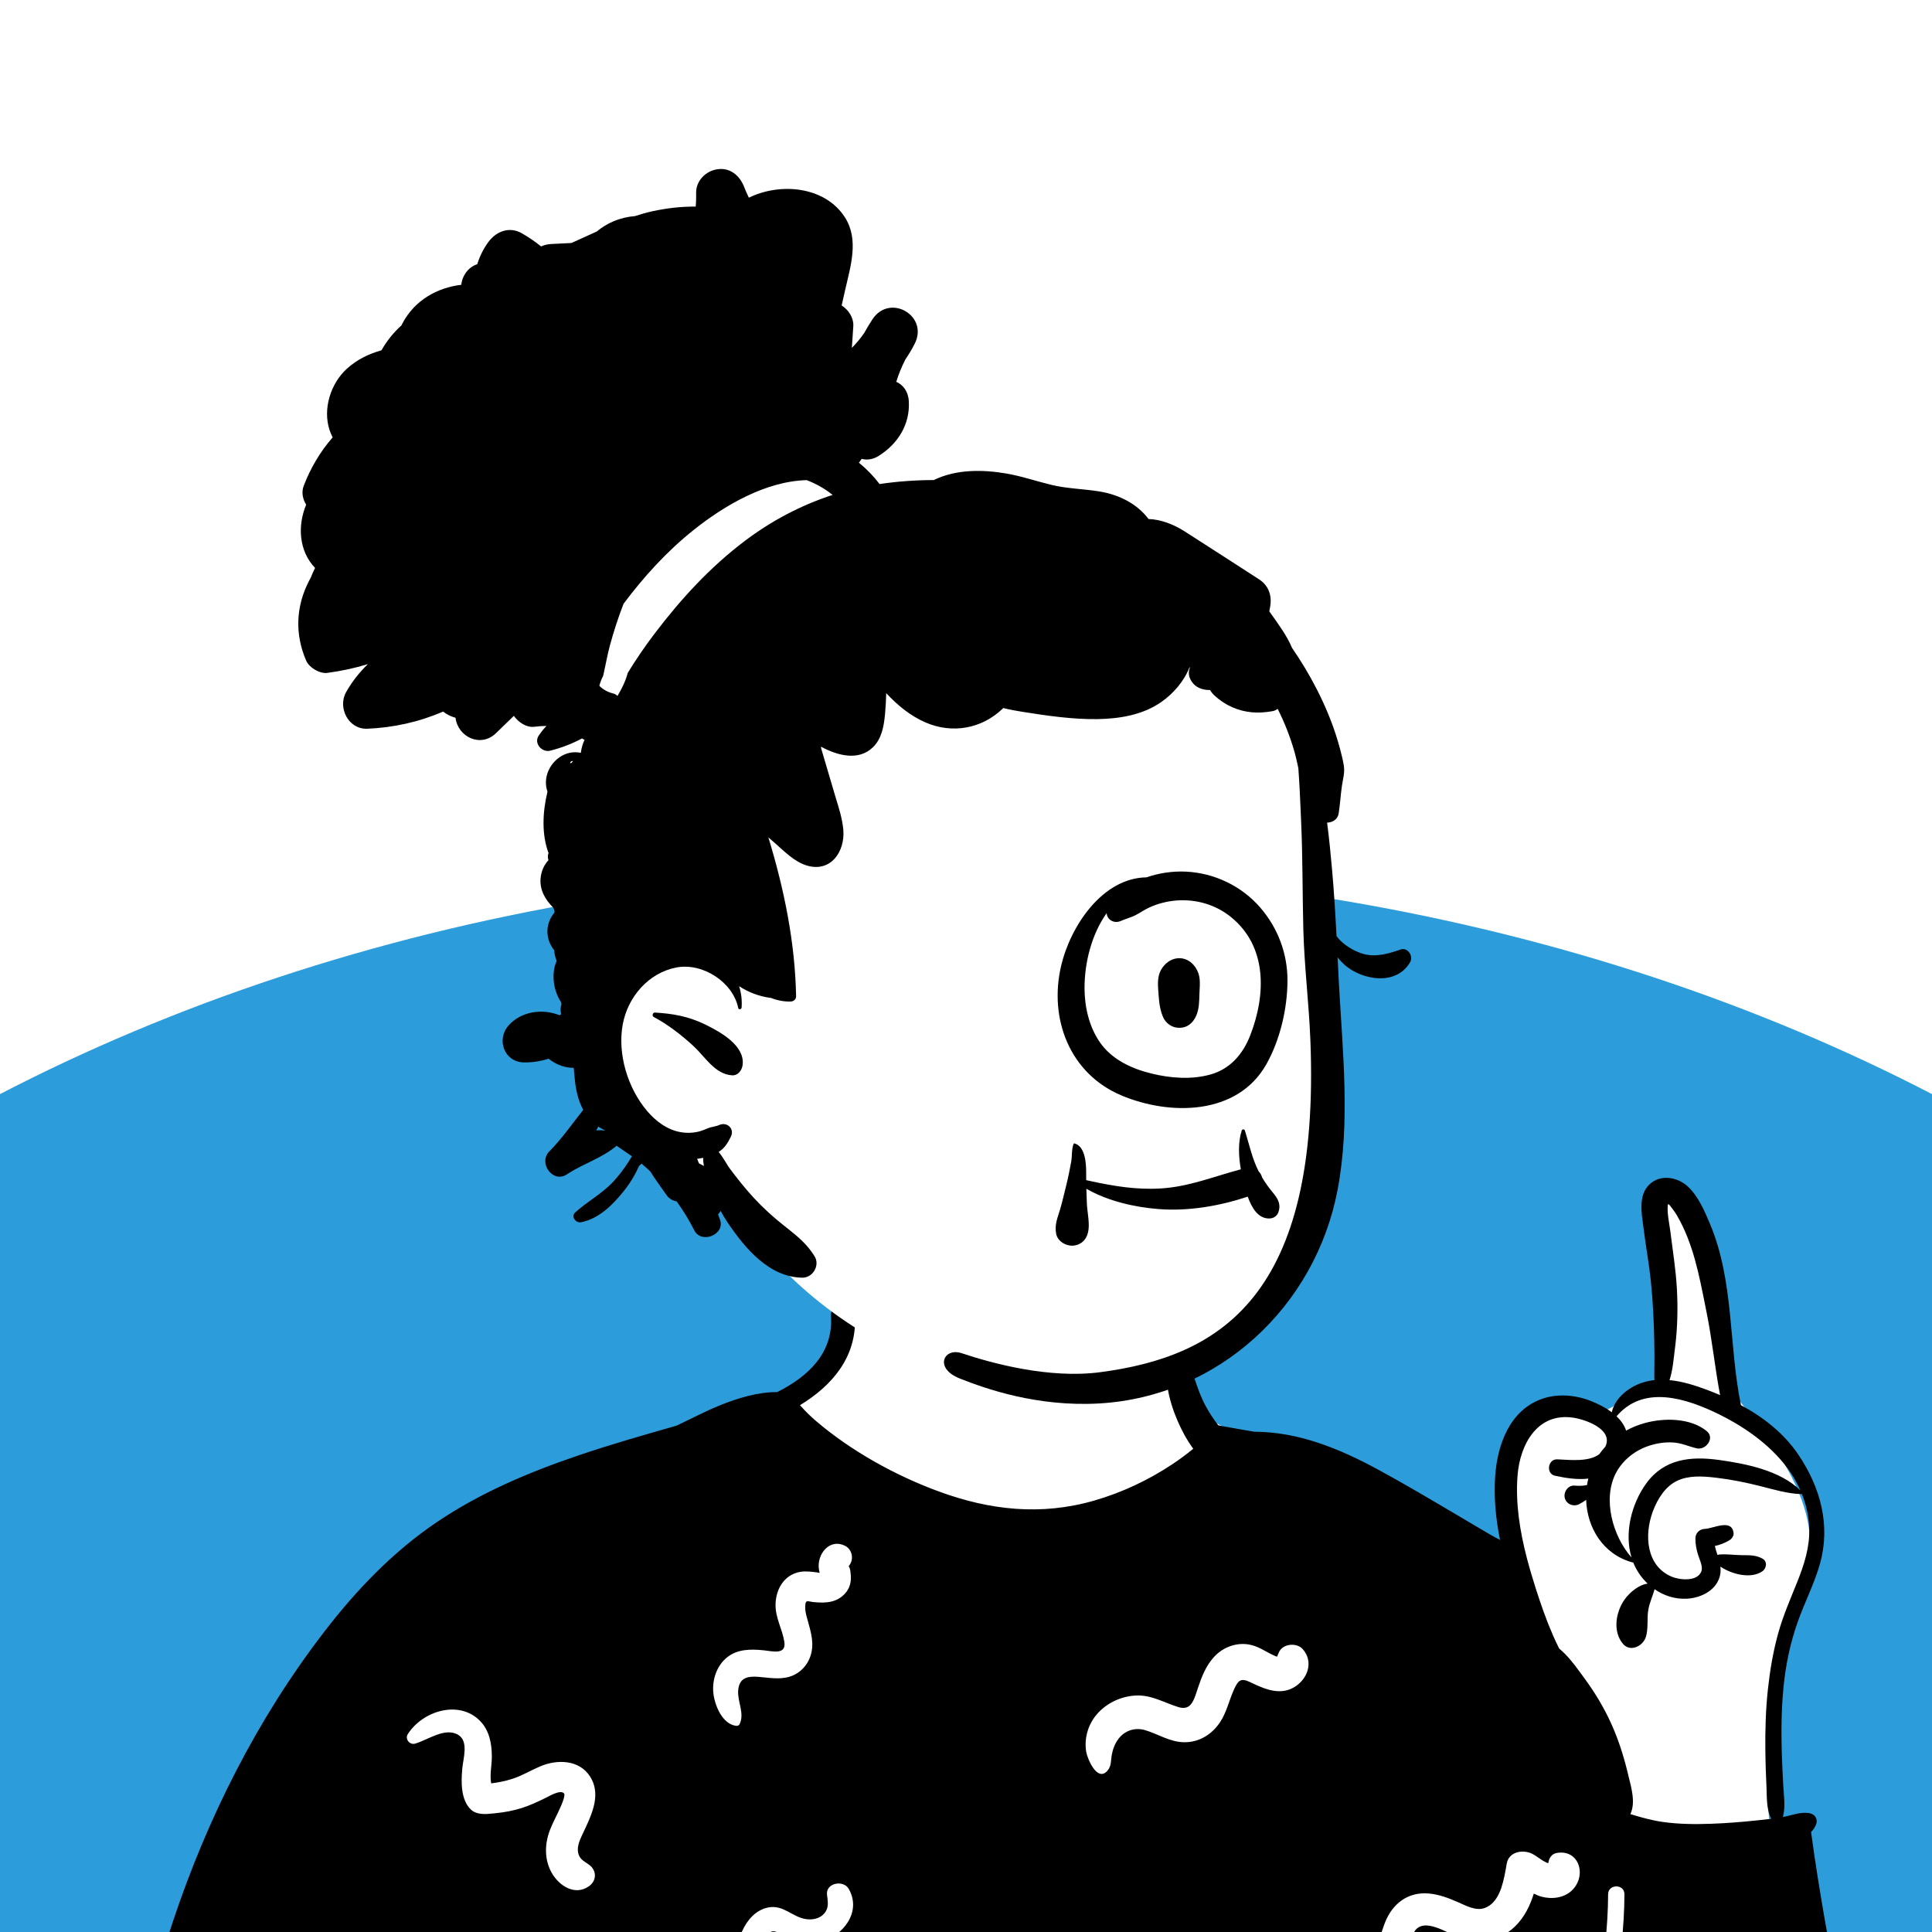
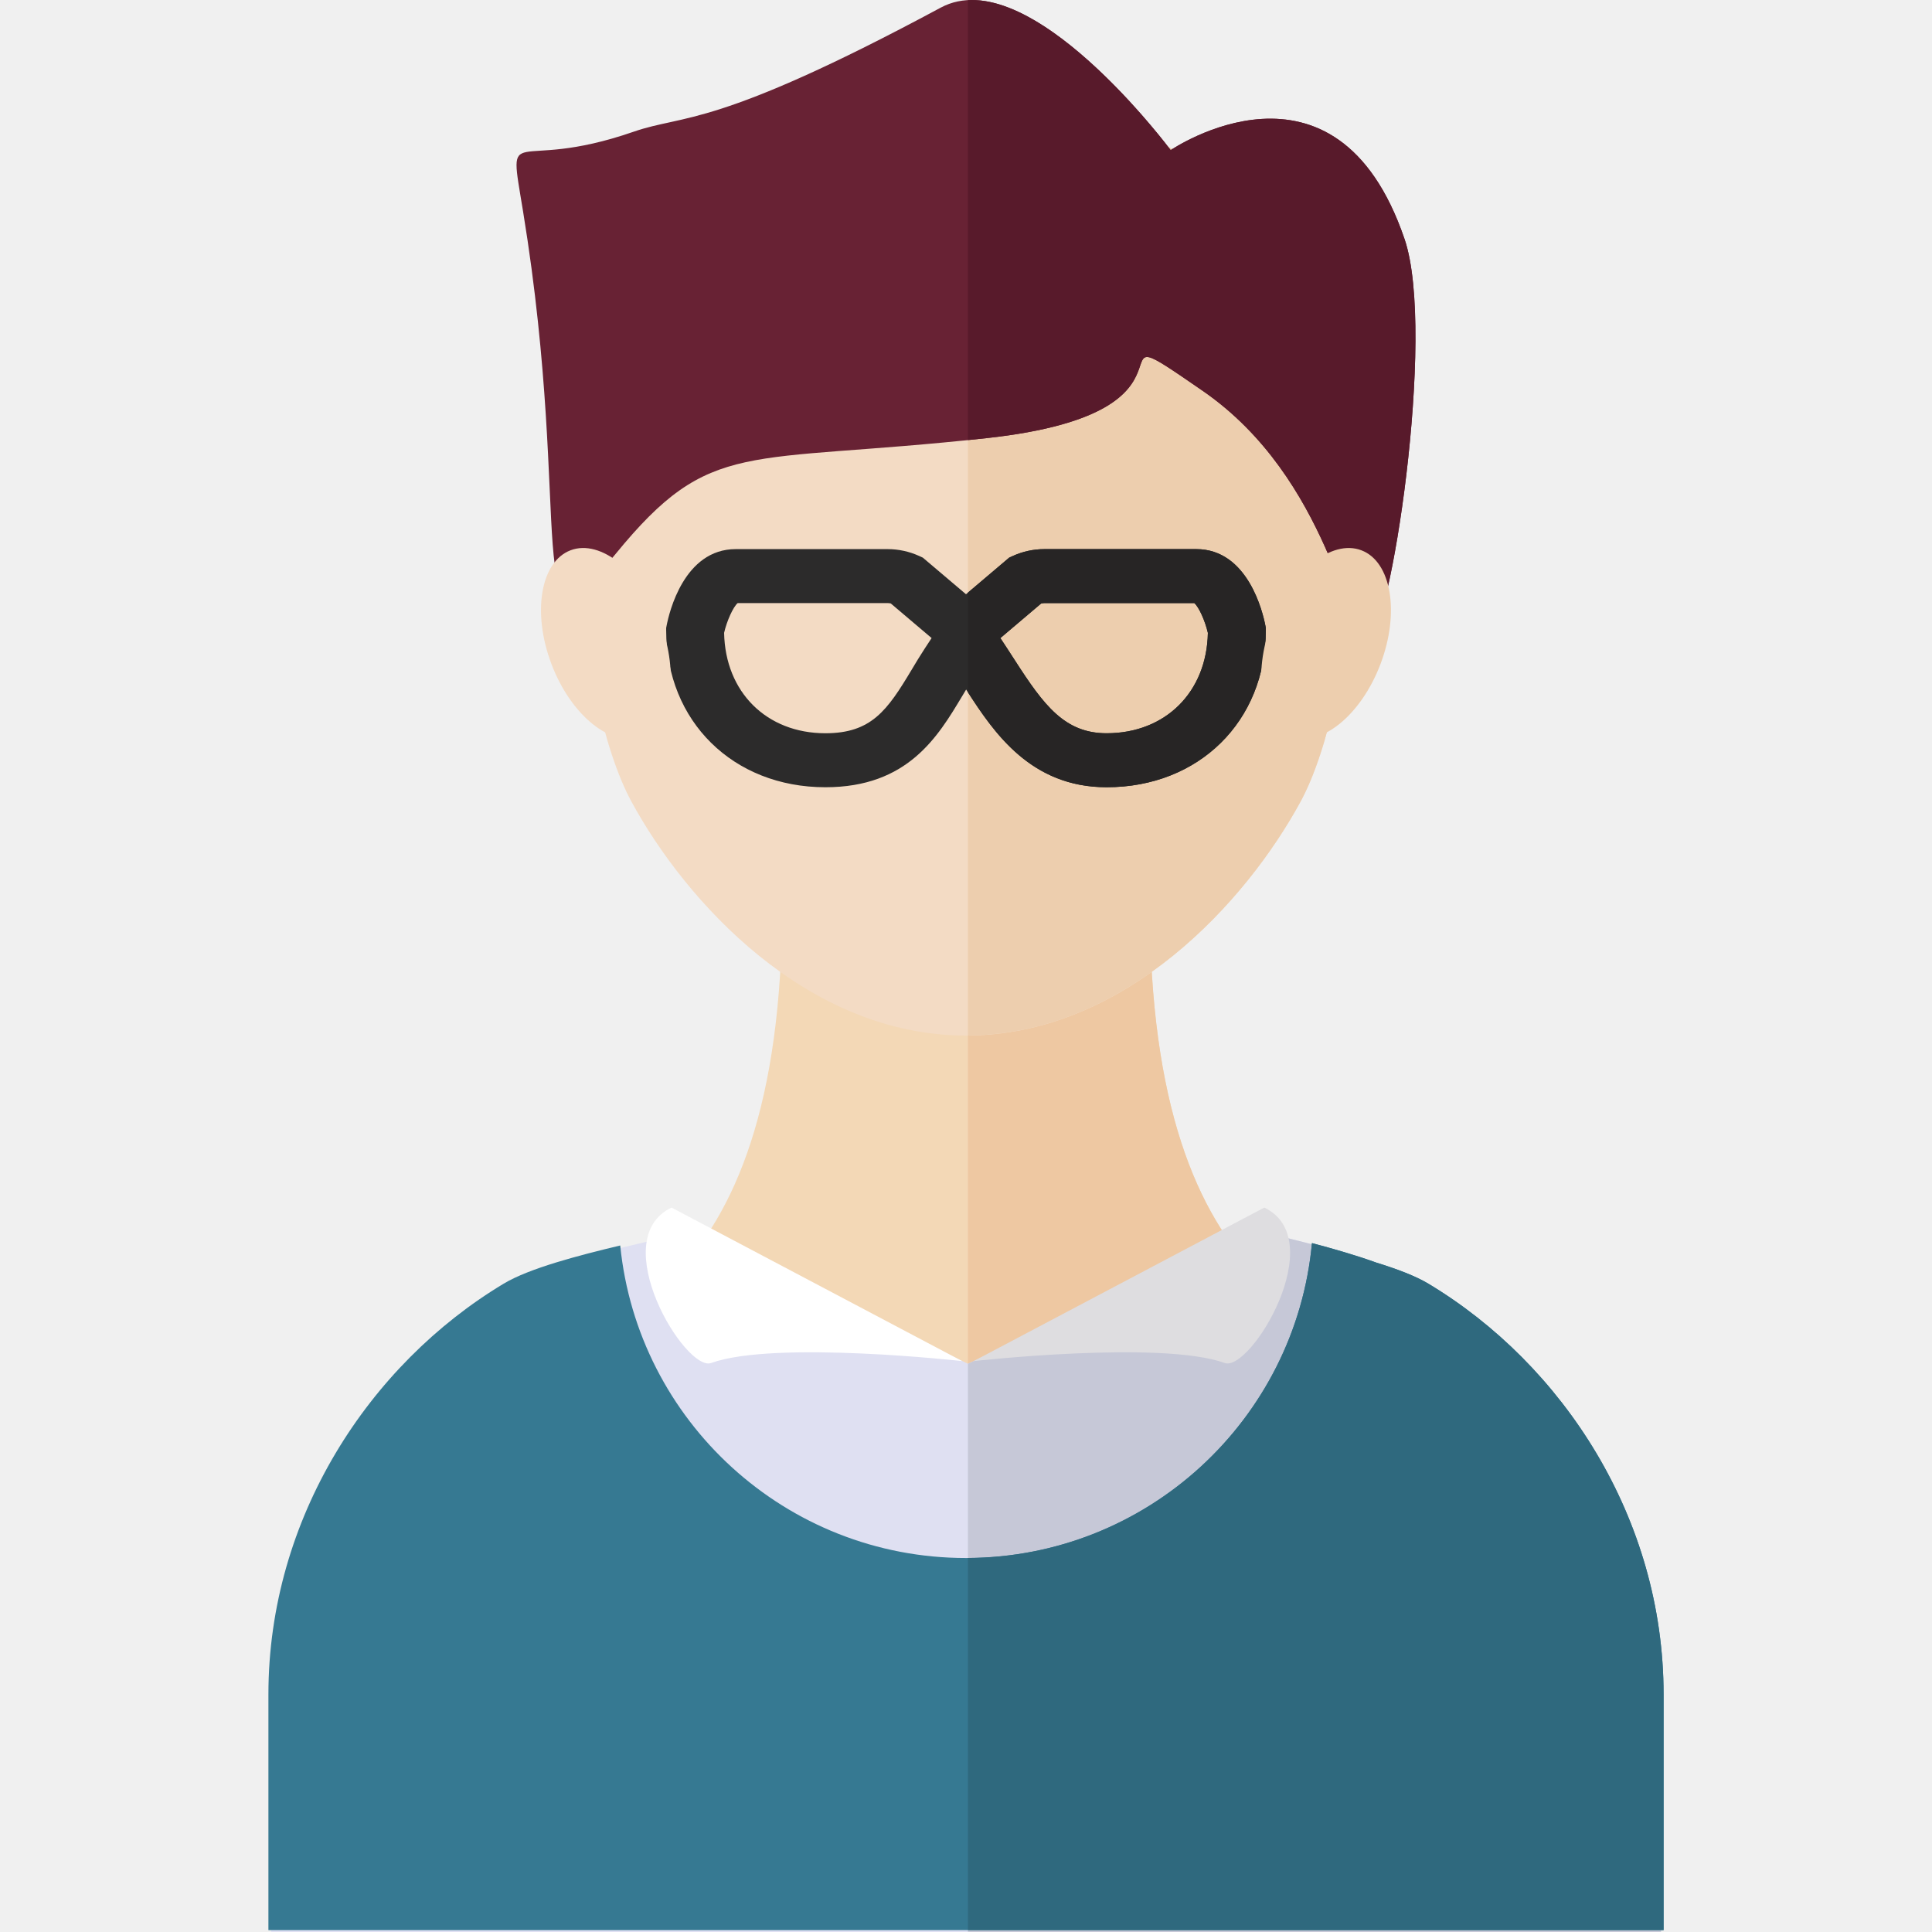
- <svg xmlns="http://www.w3.org/2000/svg" width="200" height="200" viewBox="0 0 200 200" fill="none">
-   <g clip-path="url(#clip0)">
-     <rect width="200" height="200" fill="white" />
-     <ellipse cx="100" cy="216.5" rx="173" ry="126.5" fill="#2D9CDB" />
-     <path fill-rule="evenodd" clip-rule="evenodd" d="M178.436 141.616C176.256 135.608 177.894 128.002 173.399 123.031C172.07 122.223 171.365 122.672 170.818 124.081C170.488 125.936 169.714 132.321 172.497 132.318C172.847 136.306 172.628 140.323 171.771 144.236C169.717 143.907 168.22 144.963 166.721 145.748C165.604 146.334 164.486 146.769 163.137 146.367C157.567 145.385 155.979 151.237 155.911 156.013C155.83 158.344 155.611 163.776 154.585 166.038C149.94 156.415 140.186 152.034 130.891 149.871C129.434 149.468 128.191 148.917 127.257 147.975C119.426 144.882 123.188 134.748 119.585 128.924C113.946 122 107.174 120.007 98.642 121.194C91.177 122.02 86.103 129.605 86.564 136.766C86.702 138.227 85.825 139.763 85.309 141.267C80.157 147.435 72.139 150.194 65.243 153.921C42.243 165.167 34.273 173.761 25.334 197.69C21.153 206.694 16.149 215.432 14.487 225.347C12.534 237.032 12.528 248.993 13.208 260.793C11.939 260.945 13.32 270.016 14.433 273.158C14.815 274.235 15.729 275.011 16.868 274.994C19.158 276.107 24.537 280.596 26.933 280.447C34.674 279.97 42.199 280.708 49.658 280.326C57.727 279.914 65.719 278.408 73.822 278.603C87.954 278.944 77.836 279.783 92.457 280.447C101.687 280.873 135.359 275.83 144.562 276.653C152.048 278.229 155.464 275.573 154.322 267.749C153.899 264.75 152.551 258.081 156.987 257.797C159.085 258.041 160.821 260.138 162.393 261.364C176.277 271.705 190.461 264.259 191.578 247.259C193.683 233.001 196.633 229.633 190.219 215.395C169.928 162.392 200.499 169.593 179.858 144.767C178.246 146.171 178.656 142.423 178.436 141.616Z" fill="white" />
-     <path fill-rule="evenodd" clip-rule="evenodd" d="M170.725 122.634C171.832 121.545 173.592 121.816 174.672 122.784C175.771 123.767 176.433 125.312 176.997 126.644C179.529 132.634 178.939 139.191 180.22 145.458C182.563 146.724 184.679 148.377 186.177 150.601C188.453 153.98 189.533 157.914 188.392 161.918C187.802 163.99 186.8 165.909 186.086 167.937C185.323 170.095 184.856 172.338 184.632 174.618C184.412 176.854 184.383 179.103 184.446 181.349C184.48 182.511 184.541 183.672 184.602 184.833C184.657 185.873 184.842 186.958 184.593 187.978L184.562 188.095C184.66 188.08 184.755 188.061 184.85 188.04C185.666 187.858 186.384 187.575 187.236 187.687C187.899 187.773 188.244 188.327 187.963 188.953C187.84 189.226 187.677 189.454 187.481 189.649C189.193 202.312 192.183 214.772 194.15 227.396C195.042 233.123 195.585 238.867 195.279 244.666L195.247 245.241C194.934 250.565 194.167 256.432 191.462 261.088C190.198 263.268 188.461 265.202 186.357 266.595C185.393 267.234 184.359 267.733 183.237 267.982C177.422 270.299 171.272 269.73 165.788 266.667C163.322 265.291 160.862 263.686 158.848 261.695C157.87 260.726 156.925 259.494 156.346 258.147C156.348 258.45 156.294 258.759 156.354 259.057L156.476 259.646C157.39 264.022 160.871 280.195 160.917 281.552C160.942 282.285 154.779 282.267 154.11 282.29L154.091 282.29C144.109 282.707 134.12 282.484 124.143 282.072L123.356 282.039C113.68 281.629 103.151 281.078 93.465 280.796L93.485 280.634C93.601 279.763 94.166 275.893 94.228 275.596L94.231 275.586C94.505 274.48 95.035 271.037 94.756 269.895C94.038 266.954 90.803 267.625 88.526 267.937L88.047 268C87.678 268.051 86.782 268.183 86.79 268.192C86.548 267.939 87.124 267.224 87.265 267.033L87.379 266.875C87.99 266.019 88.544 265.13 88.483 264.026C88.336 261.331 84.487 261.483 82.595 261.67C82.461 261.683 82.407 261.892 82.56 261.923L82.934 262.001C84.134 262.258 86.8 262.915 86.739 263.909C86.705 264.473 86.104 264.889 85.737 265.245C85.333 265.637 84.93 266.059 84.632 266.54C84.057 267.467 83.927 268.717 84.495 269.682C85.151 270.794 86.315 270.924 87.48 270.823L87.546 270.817C87.802 270.793 88.059 270.768 88.315 270.743L89.854 270.593C90.235 270.556 91.459 270.235 91.817 270.456C92.323 270.77 91.714 272.16 91.6 272.618L91.594 272.651C91.495 273.314 91.437 280.262 91.427 280.721C83.878 280.545 76.329 278.866 68.781 279.261C62.784 279.574 56.804 280.116 50.818 280.586L50.667 279.301C49.008 265.304 46.407 246.836 47.656 232.992C47.753 231.909 46.062 231.915 45.965 232.992C44.674 247.308 47.5 266.537 49.143 280.715C46.595 280.909 44.046 281.085 41.494 281.219L40.843 281.252C32.159 281.686 23.196 281.712 14.698 279.719C14.436 279.658 14.347 279.396 14.402 279.178C14.318 279.227 14.191 279.199 14.155 279.081C13.165 275.816 12.662 267.504 12.213 263.907L12.183 263.672C11.723 260.177 11.458 256.642 11.268 253.126C10.883 246.093 10.93 239.051 11.45 232.026C13.104 209.618 19.694 186.981 33.523 168.973C36.866 164.62 40.672 160.637 45.239 157.557C49.719 154.534 54.744 152.405 59.844 150.675C63.214 149.531 66.638 148.553 70.061 147.576C70.191 147.511 70.32 147.447 70.451 147.384L70.647 147.291C71.864 146.713 73.062 146.081 74.309 145.568L74.585 145.455C76.391 144.73 78.496 144.089 80.452 144.111C83.62 142.515 86.281 140.103 86.023 136.234C85.917 134.644 88.411 134.646 88.5 136.234C88.732 140.458 86.131 143.453 82.815 145.464L82.831 145.48L82.847 145.498C83.364 146.085 83.918 146.631 84.516 147.138C88.096 150.187 92.625 152.718 97.151 154.383C102.462 156.339 107.768 156.924 113.261 155.343C116.133 154.516 118.844 153.242 121.336 151.593C122.096 151.09 122.825 150.551 123.525 149.973C122.863 149.068 122.335 148.094 121.891 147.06C121 144.98 120.262 142.162 121.173 139.965C121.397 139.424 122.286 139.09 122.597 139.779C123.453 141.665 123.81 143.703 124.808 145.547C125.188 146.248 125.625 146.914 126.116 147.542C126.116 147.576 129.86 148.216 129.86 148.216C134.387 148.214 138.65 149.954 142.654 152.128C145.021 153.413 147.348 154.779 149.667 156.147L154.201 158.823C154.535 159.02 154.909 159.21 155.283 159.413C154.846 157.252 154.632 155.049 154.776 152.865C154.994 149.572 156.274 145.969 159.666 144.796C161.27 144.24 163.125 144.411 164.683 145.028C165.401 145.314 166.183 145.692 166.851 146.198C167.175 144.743 168.537 143.652 169.907 143.17C170.351 143.014 170.805 142.914 171.266 142.866C171.252 142.632 171.251 142.396 171.254 142.153L171.257 141.969C171.278 140.891 171.27 139.813 171.247 138.737C171.204 136.697 171.107 134.699 170.9 132.665C170.727 130.982 170.427 129.317 170.204 127.64L170.111 126.92C169.923 125.5 169.607 123.731 170.725 122.634ZM34.557 260.301L34.179 260.077C32.942 259.346 31.667 258.673 30.168 259.011C28.74 259.333 27.727 260.493 27.195 261.8C26.943 262.417 26.812 263.04 26.715 263.698C26.66 264.066 26.623 264.438 26.559 264.805L26.537 264.918C26.508 265.064 26.463 265.268 26.422 265.444C26.033 265.272 25.64 265 25.321 264.839L25.064 264.71C24.46 264.409 23.833 264.123 23.175 263.984C21.75 263.682 20.17 264.118 19.355 265.395C18.659 266.487 18.673 267.774 18.939 268.998L18.958 269.083C19.074 269.591 19.671 271.624 20.54 271.328C21.385 271.039 21.498 269.915 21.562 269.166L21.567 269.095C21.596 268.53 21.484 267.344 22.123 267.13C22.922 266.862 24.458 268.085 25.154 268.405C26.397 268.976 27.764 269.144 28.776 268.033C29.683 267.036 29.76 265.578 29.994 264.314L30.055 263.995C30.18 263.353 30.421 262.327 31.131 262.353C31.712 262.375 32.349 262.976 32.827 263.262C33.355 263.577 33.904 263.84 34.477 264.064C35.815 264.587 37.302 264.754 38.724 264.6C39.549 264.511 40.086 264.117 40.377 263.341C40.476 263.114 40.551 262.879 40.603 262.636C41.065 260.9 38.541 259.66 37.61 261.214C36.536 261.173 35.537 260.884 34.557 260.301ZM189.902 248.69C189.133 248.141 188.088 248.259 187.4 248.878L187.359 248.916C187.168 249.1 186.738 249.58 186.46 250.002L186.373 249.934C186.359 249.923 186.345 249.912 186.332 249.901L186.294 249.87C185.725 249.389 185.131 248.949 184.399 248.752C182.491 248.239 180.758 249.517 179.925 251.155C179.53 251.932 179.361 252.734 179.164 253.572L179.147 253.649C179.068 254.04 178.965 254.831 178.622 255.024C178.497 255.095 178.211 254.955 177.929 254.792C177.285 254.42 176.707 253.947 176.076 253.555C174.596 252.636 172.913 252.256 171.251 252.919C169.605 253.574 168.425 255.121 168.398 256.925C168.377 258.254 169.267 260.573 170.941 260.411C171.277 260.379 171.708 260.172 171.763 259.786C171.907 258.759 171.098 257.499 172.026 256.651C172.923 255.832 173.852 256.521 174.664 257.089L175.246 257.498C176.191 258.154 177.165 258.756 178.361 258.827C179.875 258.918 181.273 258.082 182.035 256.792C182.723 255.627 182.734 254.309 183.272 253.112C183.39 252.85 183.693 252.61 183.592 252.489C184 252.702 184.527 253.315 184.781 253.486C186.047 254.341 187.739 254.334 188.849 253.201C189.291 252.751 189.572 252.194 189.9 251.663C190.018 251.471 190.166 251.294 190.274 251.096C190.313 251.024 190.378 250.754 190.432 250.514L190.514 250.132L190.522 250.07C190.592 249.492 190.388 249.037 189.902 248.69ZM141.146 243.643C139.692 242.879 137.899 243.17 136.589 244.096C135.12 245.133 134.4 246.728 133.909 248.412C133.553 249.639 133.382 251.331 132.356 252.219C131.163 253.253 129.163 252.156 127.904 251.748C126.38 251.255 124.549 251.053 123.062 251.783C121.605 252.497 120.902 253.955 120.752 255.517C120.611 256.974 120.82 258.894 121.651 260.113C121.733 260.233 121.889 260.202 121.941 260.075C122.487 258.729 122.382 257.19 122.826 255.797C123.299 254.311 124.409 253.996 125.818 254.396C127.288 254.813 128.634 255.594 130.146 255.872C131.757 256.168 133.353 255.863 134.623 254.797C135.692 253.901 136.34 252.595 136.777 251.294C137.203 250.026 137.273 248.328 138.181 247.275C138.41 247.01 138.809 246.689 139.18 246.655C139.73 246.604 139.929 247.013 140.374 247.327C141.548 248.155 143.421 248.172 144.139 246.715C144.375 246.238 144.491 245.561 144.139 245.094C143.523 244.275 143.016 244.282 142.202 244.459C142.176 244.437 142.147 244.409 142.115 244.371L142.09 244.341C141.874 244.068 141.456 243.806 141.146 243.643ZM83.552 235.044C83.504 233.948 82.186 232.897 81.146 233.663C80.978 233.784 80.813 233.91 80.651 234.04L80.585 234.111V234.111C80.391 234.111 80.211 234.06 80.02 233.999L79.686 233.892C78.808 233.613 77.965 233.389 77.028 233.594C75.417 233.948 74.394 235.339 73.87 236.815C73.38 238.191 73.541 239.594 73.311 241.005C73.094 242.342 72.407 242.864 71.117 242.578L71.051 242.563C68.485 241.948 65.562 240.229 63.312 242.586C60.883 245.131 62.472 249.174 65.132 250.81C65.248 250.881 65.377 250.764 65.35 250.642C64.997 248.998 63.966 247.429 64.311 245.684C64.551 244.474 65.391 243.902 66.59 244.095C69.112 244.501 71.471 246.511 74.058 245.052C75.35 244.323 76.062 242.953 76.383 241.55C76.673 240.287 76.591 238.864 77.147 237.672C77.755 236.369 78.778 237.314 79.881 237.492C81.442 237.744 83.635 236.925 83.552 235.044ZM168.162 196.095C168.167 195.007 166.477 195.006 166.472 196.095C166.409 209.884 159.961 222.629 158.803 236.28C158.711 237.364 160.402 237.358 160.494 236.28C161.652 222.625 168.1 209.906 168.162 196.095ZM28.56 218.665C27.669 217.657 26.366 217.97 25.306 218.475C23.716 219.234 22.193 220.087 20.734 221.073C20.375 221.315 20.601 221.842 21.024 221.761C22.094 221.555 23.136 221.325 24.174 220.991C24.955 220.74 25.767 220.376 26.581 220.247C26.53 220.434 26.468 220.617 26.395 220.798C26.262 221.167 26.107 221.529 25.975 221.9C25.713 222.638 25.477 223.387 25.248 224.136L25.134 224.511C24.659 226.082 24.196 228.369 26.392 228.853C27.206 229.032 28.013 228.677 28.771 228.398L28.927 228.341L31.691 227.361C32.02 227.245 32.63 227.163 32.903 226.959L32.859 227.169C32.803 227.447 32.747 227.72 32.627 227.998L32.56 228.151C31.874 229.708 31.009 231.266 31.809 232.987C32.495 234.462 34.117 235.161 35.679 234.743C37.164 234.345 38.239 232.672 37.47 231.217C37.184 230.675 36.345 230.409 35.813 230.748L35.67 230.843C35.502 230.953 35.213 231.141 35.206 231.176C35.166 231.186 35.125 231.196 35.082 231.207C35.172 230.943 35.232 230.537 35.311 230.358L35.6 229.701C36.138 228.466 36.605 227.21 36.194 225.825C35.019 221.86 31.032 224.114 28.091 225.246C28.134 225.078 28.177 224.913 28.212 224.751C28.339 224.177 28.478 223.606 28.615 223.034L28.896 221.855C29.15 220.768 29.347 219.558 28.56 218.665ZM179.022 214.24C179.024 214.146 178.909 214.074 178.828 214.129C176.948 215.393 175.69 218.033 176.396 220.282C176.739 221.375 177.469 222.332 178.493 222.863C179.766 223.521 181.172 223.271 182.51 222.989L183.078 222.867C183.479 222.783 183.874 222.721 184.281 222.834C184.421 222.872 184.584 222.994 184.716 223.021C184.662 223.114 184.603 223.276 184.574 223.336L184.477 223.531C184.379 223.729 184.285 223.934 184.225 224.142C184.025 224.839 184.074 225.587 184.398 226.237C185.001 227.448 186.266 228.131 187.583 228.246C188.368 228.316 190.345 227.629 190.812 228.461C191.74 230.114 194.382 229.003 193.868 227.172C193.521 225.935 192.536 225.136 191.316 224.801C190.666 224.623 189.992 224.647 189.331 224.72C189.072 224.748 188.814 224.788 188.555 224.816L188.36 224.834C188.411 224.83 187.823 224.816 187.586 224.8L187.637 224.664C187.644 224.645 187.651 224.628 187.657 224.616C187.92 224.053 188.115 223.493 188.099 222.864C188.07 221.731 187.336 220.742 186.373 220.196C185.485 219.693 184.427 219.492 183.417 219.604C182.308 219.728 180.73 220.607 179.639 220.144C178.816 219.795 178.537 218.577 178.525 217.779C178.506 216.577 178.988 215.437 179.022 214.24ZM102.441 206.356C99.416 204.998 96.819 207.317 95.044 209.537C94.952 209.651 95.067 209.844 95.212 209.755L95.448 209.608C96.897 208.698 98.504 207.624 100.3 207.934C101.926 208.214 102.329 209.279 102.005 210.729L101.91 211.137C101.566 212.631 101.302 214.177 102.159 215.566C102.968 216.877 104.546 217.45 106.023 217.485C107.728 217.526 109.199 216.733 110.758 216.179L110.881 216.136C111.543 215.908 113.958 215.31 113.991 216.671C114.007 217.293 113.341 218.024 113.086 218.582C112.751 219.314 112.528 220.082 112.532 220.894C112.542 222.92 114.231 224.565 116.23 223.583C117.007 223.2 117.207 222.104 116.802 221.4C116.231 220.407 116 220.458 116.4 219.416L116.515 219.122C117.008 217.866 117.399 216.573 116.847 215.254C115.742 212.621 112.431 212.302 110.065 213.174L109.978 213.207C108.506 213.777 104.096 216.064 104.4 212.83C104.519 211.556 104.906 210.335 104.636 209.047C104.385 207.852 103.55 206.854 102.441 206.356ZM87.865 195.54C87.313 194.568 85.46 194.915 85.613 196.15L85.662 196.535C85.725 197.061 85.739 197.555 85.376 198.023C84.935 198.591 84.18 198.762 83.495 198.675C82.045 198.492 81.12 197.147 79.525 197.461C78.229 197.716 77.335 198.776 76.817 199.932C76.268 201.157 76.28 202.484 75.871 203.745C75.401 205.195 74.398 205.128 73.145 204.621L72.875 204.51C71.677 204.012 70.474 203.458 69.139 203.696C66.921 204.092 65.011 207.504 67.089 209.151C67.464 209.448 68.12 209.293 68.104 208.731L68.102 208.624C68.091 207.601 68.35 206.28 69.522 206.039C70.765 205.783 72.17 206.918 73.324 207.245C76.314 208.091 78.017 205.84 78.525 203.177L78.544 203.075C78.706 202.143 78.834 200.418 79.808 199.982C80.328 199.749 80.882 200.322 81.317 200.553C81.992 200.911 82.716 201.138 83.479 201.196C86.303 201.412 89.511 198.441 87.865 195.54ZM158.528 191.862C157.597 191.459 156.21 191.684 155.982 192.898L155.845 193.663C155.574 195.139 155.144 196.985 153.693 197.517C152.785 197.85 151.743 197.267 150.93 196.912C149.952 196.484 148.999 196.118 147.929 196.016C145.757 195.811 144.139 197.068 143.371 199.032L143.304 199.207C142.685 200.858 141.847 204.014 143.204 205.353C143.402 205.549 143.801 205.644 144.044 205.462C144.846 204.86 145.048 203.872 145.324 202.944L145.347 202.865C145.639 201.902 145.879 200.842 146.406 199.974C147.386 198.362 149.943 200.203 151.174 200.628C153.194 201.326 155.289 200.918 156.832 199.425C157.807 198.481 158.384 197.287 158.78 196.023C159.034 196.154 159.296 196.267 159.579 196.343C160.657 196.635 161.935 196.482 162.756 195.665C164.296 194.132 163.461 191.382 161.113 191.827C160.65 191.914 160.347 192.356 160.292 192.807L160.26 192.878V192.878C159.669 192.683 159.023 192.077 158.528 191.862ZM49.712 178.166C47.518 175.908 43.711 177.132 42.21 179.528C41.899 180.024 42.413 180.654 42.959 180.503C44.266 180.143 46.109 178.726 47.489 179.628C48.512 180.296 47.956 182.044 47.862 183.022L47.849 183.168C47.73 184.499 47.703 186.32 48.739 187.316C49.336 187.889 50.251 187.812 51.037 187.73L51.288 187.704C52.215 187.611 53.136 187.447 54.024 187.162C54.841 186.9 55.614 186.543 56.382 186.166L56.573 186.071C56.913 185.903 58.045 185.235 58.385 185.655C58.562 185.874 58.123 186.833 58.032 187.047C57.688 187.851 57.251 188.609 56.935 189.428C56.379 190.871 56.333 192.499 57.114 193.876C57.87 195.21 59.509 196.291 60.962 195.266C61.794 194.679 61.792 193.612 60.962 193.024C60.523 192.713 60.081 192.509 59.9 191.987C59.663 191.308 59.967 190.587 60.262 189.957L60.615 189.209C61.397 187.537 62.178 185.615 61.086 183.906C59.958 182.142 57.665 182.114 55.931 182.849C54.941 183.268 54.038 183.831 53.006 184.155C52.293 184.38 51.576 184.53 50.845 184.612C50.682 183.732 50.913 182.747 50.915 181.873C50.919 180.545 50.672 179.154 49.712 178.166ZM162.849 146.756C159.146 146.212 157.354 149.525 157.098 152.715C156.868 155.612 157.337 158.516 158.071 161.333C158.345 162.377 158.654 163.408 158.977 164.423C159.497 166.053 160.061 167.681 160.748 169.25C160.957 169.723 161.169 170.199 161.405 170.656C162.216 171.32 162.91 172.216 163.54 173.077L163.955 173.646V173.646L164.066 173.799C165.137 175.266 166.052 176.788 166.8 178.444C167.513 180.02 168.043 181.664 168.456 183.342L168.557 183.761C168.874 185.052 169.341 186.593 168.776 187.795C169.886 188.137 170.989 188.448 172.168 188.613C173.795 188.841 175.488 188.856 177.13 188.797C178.717 188.738 180.301 188.615 181.881 188.446L183.019 188.321C183.137 188.307 183.255 188.293 183.373 188.279C183.328 188.224 183.29 188.162 183.263 188.095C182.857 187.122 182.91 185.995 182.865 184.948L182.859 184.833C182.8 183.672 182.764 182.511 182.749 181.349C182.722 179.167 182.781 176.979 183.02 174.808C183.227 172.907 183.55 171.006 184.055 169.161C184.565 167.29 185.342 165.533 186.061 163.736C186.771 161.96 187.356 160.136 187.293 158.199C187.253 156.969 186.982 155.772 186.524 154.641C186.502 154.658 186.475 154.671 186.443 154.669C185.004 154.616 183.641 154.199 182.251 153.848C180.776 153.474 179.265 153.168 177.756 152.986L177.435 152.948C176.177 152.807 174.807 152.738 173.645 153.278C172.388 153.863 171.596 155.166 171.118 156.415L171.065 156.559C170.216 158.927 170.411 162.089 173.035 163.21C173.848 163.558 175.706 163.772 176.124 162.668C176.312 162.165 175.926 161.421 175.78 160.946C175.609 160.379 175.497 159.821 175.509 159.229C175.52 158.71 175.916 158.318 176.42 158.276L176.467 158.273C177.384 158.233 179.275 157.176 179.459 158.698C179.495 158.994 179.269 159.305 179.03 159.449C178.548 159.734 178.045 159.925 177.521 160.041C177.593 160.358 177.694 160.669 177.794 160.977C177.853 160.948 177.918 160.929 177.988 160.922C178.764 160.859 179.531 160.982 180.306 160.99L180.73 160.993C181.332 160.999 181.857 161.031 182.441 161.343C182.98 161.63 182.885 162.351 182.441 162.66C181.276 163.468 179.305 162.994 178.092 162.174C178.145 162.59 178.119 163.015 177.942 163.461C177.418 164.785 175.915 165.444 174.571 165.501C173.377 165.552 172.236 165.176 171.283 164.516C171.088 165.212 170.776 165.88 170.64 166.601C170.463 167.548 170.674 168.656 170.345 169.546C170.015 170.442 168.74 171.042 168.003 170.163C166.923 168.878 167.259 166.842 168.208 165.539C168.713 164.85 169.63 164.06 170.564 163.935C169.915 163.324 169.396 162.569 169.068 161.736C169.045 161.747 169.017 161.749 168.988 161.74C165.951 160.91 164.298 158.157 164.197 155.267C163.973 155.428 163.741 155.572 163.497 155.7C162.916 156.013 162.17 155.738 161.991 155.089C161.826 154.485 162.306 153.739 162.98 153.789C163.364 153.821 163.751 153.823 164.134 153.76C164.186 153.751 164.237 153.741 164.29 153.73C164.324 153.508 164.368 153.286 164.423 153.066C163.276 153.197 162.075 153.009 160.966 152.764C160.011 152.555 160.232 151.035 161.194 151.071L161.348 151.077C162.61 151.138 164.473 151.342 165.554 150.542C165.744 150.267 165.955 150.007 166.183 149.762C166.213 149.701 166.238 149.635 166.262 149.567C166.843 147.893 164.089 146.937 162.849 146.756ZM129.613 170.311C128.171 169.925 126.654 170.45 125.663 171.539C124.83 172.454 124.399 173.578 124.013 174.727L123.793 175.388C123.472 176.324 123.104 177.066 121.959 176.709C120.491 176.252 119.219 175.456 117.623 175.518C116.172 175.576 114.752 176.2 113.742 177.246C112.708 178.317 112.215 179.808 112.434 181.278L112.449 181.367C112.563 182.044 113.553 184.46 114.602 183.348C115.07 182.852 114.977 182.303 115.089 181.673C115.194 181.073 115.42 180.484 115.791 179.997C116.448 179.134 117.504 178.798 118.537 179.103C119.899 179.506 121.102 180.336 122.57 180.355C124.113 180.376 125.424 179.575 126.275 178.318C126.963 177.303 127.208 176.115 127.692 175.011L127.738 174.906C128.144 173.998 128.421 173.67 129.352 174.104L129.677 174.26C131.069 174.922 132.636 175.528 134.076 174.595C135.414 173.728 135.984 171.986 134.859 170.717C134.238 170.016 132.801 170.136 132.398 171.034C132.327 171.189 132.261 171.345 132.196 171.502C132.073 171.465 131.953 171.419 131.84 171.355C131.085 171.015 130.429 170.529 129.613 170.311ZM87.533 160.053C85.889 159.167 84.516 160.91 84.779 162.484L84.792 162.553C84.802 162.601 84.824 162.705 84.852 162.823C84.768 162.813 84.684 162.798 84.602 162.777L84.22 162.731C83.619 162.661 83.037 162.624 82.436 162.817C81.017 163.273 80.32 164.652 80.285 166.066C80.251 167.475 80.98 168.611 81.194 169.957C81.413 171.333 79.989 170.94 79.059 170.839L79.023 170.836C77.73 170.705 76.37 170.702 75.295 171.546C74.185 172.416 73.693 173.921 73.85 175.299C73.992 176.543 74.77 178.459 76.18 178.655C76.319 178.675 76.478 178.644 76.549 178.505C77.119 177.396 76.326 176.171 76.416 175.001C76.514 173.714 77.335 173.5 78.465 173.583C79.563 173.664 80.657 173.897 81.741 173.57C82.917 173.214 83.77 172.205 84.012 171.014C84.278 169.702 83.789 168.481 83.472 167.234C83.366 166.82 83.314 166.403 83.387 165.979C83.403 165.888 83.482 165.803 83.511 165.767C83.692 165.733 83.962 165.82 84.116 165.836L84.335 165.858C85.526 165.966 86.673 165.893 87.524 164.909C87.96 164.405 88.121 163.788 88.078 163.138L88.056 162.875C88.033 162.622 87.988 162.289 87.857 162.15L87.855 162.143V162.143C87.899 162.084 87.941 162.023 87.979 161.96L88.016 161.896C88.381 161.288 88.169 160.396 87.533 160.053ZM171.771 144.623C170.133 144.623 168.586 145.157 167.347 146.614C167.789 147.035 168.142 147.523 168.337 148.096C168.943 147.764 169.585 147.504 170.243 147.32C172.248 146.76 174.991 146.768 176.678 148.145C177.561 148.863 176.591 150.153 175.64 149.931C174.788 149.732 174.049 149.365 173.155 149.322C172.379 149.284 171.618 149.386 170.875 149.61C169.74 149.952 168.708 150.601 167.95 151.496C167.696 151.796 167.474 152.121 167.288 152.472C165.872 155.161 166.94 159.017 168.894 161.231C168.127 158.681 168.892 155.675 170.42 153.563C172.26 151.021 175.011 150.732 177.909 151.129L178.005 151.142C180.809 151.538 184.281 152.229 186.377 154.29C186.168 153.815 185.927 153.354 185.657 152.908C184.068 150.29 181.432 148.248 178.698 146.792C178.239 146.544 177.776 146.316 177.316 146.105C175.564 145.299 173.611 144.623 171.771 144.623ZM172.667 124.649L172.66 124.678C172.659 124.684 172.658 124.69 172.656 124.695C172.559 125.555 172.788 126.542 172.905 127.409L172.92 127.532C173.166 129.507 173.489 131.483 173.595 133.473C173.697 135.386 173.658 137.37 173.428 139.275L173.394 139.547C173.258 140.585 173.178 141.802 172.828 142.868C174.176 142.997 175.524 143.43 176.75 143.891C177.189 144.058 177.627 144.234 178.062 144.42C177.517 141.521 177.225 138.581 176.633 135.691L176.517 135.115C175.874 131.918 175.27 128.701 173.607 125.841C173.385 125.46 173.146 125.141 172.876 124.801C172.817 124.723 172.747 124.672 172.667 124.649Z" fill="black" />
-     <path fill-rule="evenodd" clip-rule="evenodd" d="M136.015 89.532C135.512 83.033 136.291 76.22 133.785 70.043C129.418 59.792 117.17 56.375 107.675 52.472C103.871 51.348 91.071 51.191 86.617 49.703C76.537 46.334 74.129 42.321 66.119 48.734C64.767 49.83 63.921 51.021 63.304 52.647L63.329 52.654C63.153 53.333 63.342 54.009 63.739 54.526C60.266 58.077 58.813 63.402 60.595 68.129C66.41 80.431 66.136 87.082 64.263 100.307C61.816 112.653 67.407 117.163 76.666 123.881C76.289 124.612 76.211 125.584 76.703 126.229C87.41 141.282 107.599 148.468 124.896 140.828C131.918 137.702 135.052 130.222 136.841 123.472C138.925 115.914 139.565 107.951 137.869 100.252C137.185 96.691 136.293 93.157 136.015 89.532Z" fill="white" />
-     <path fill-rule="evenodd" clip-rule="evenodd" d="M74.253 17.522C75.552 17.327 76.534 18.134 77.001 19.271L77.025 19.332C77.175 19.719 77.342 20.095 77.522 20.465C80.774 18.869 85.415 19.279 87.473 22.512C88.942 24.82 88.046 27.56 87.492 30.008L87.129 31.621C87.831 32.069 88.361 32.87 88.336 33.699L88.333 33.763L88.185 36.012C88.655 35.536 89.084 35.019 89.466 34.467C89.73 33.983 90.016 33.507 90.322 33.046C92.124 30.334 96.171 32.691 94.684 35.596C94.398 36.156 94.077 36.687 93.733 37.198C93.344 37.953 93.025 38.729 92.78 39.526C93.483 39.832 94.024 40.513 94.081 41.541C94.215 43.94 92.955 45.942 90.952 47.2C90.362 47.57 89.754 47.642 89.202 47.504C89.105 47.635 89.007 47.767 88.915 47.9C89.713 48.549 90.434 49.289 91.053 50.109C92.917 49.83 94.791 49.699 96.666 49.695C98.957 48.572 101.7 48.595 104.162 49.016C105.747 49.286 107.268 49.813 108.828 50.191C110.472 50.589 112.141 50.604 113.805 50.874C115.901 51.215 117.739 52.183 118.895 53.728C120.165 53.766 121.501 54.286 122.608 54.992C125.187 56.637 127.75 58.305 130.322 59.961C131.309 60.596 131.678 61.611 131.496 62.742L131.484 62.815L131.397 63.284L131.601 63.573C132.388 64.685 133.244 65.849 133.754 67.077C134.696 68.436 135.548 69.861 136.302 71.33C137.319 73.305 138.158 75.398 138.726 77.546C138.868 78.089 139.009 78.636 139.102 79.19C139.236 79.973 139.031 80.579 138.919 81.33C138.779 82.281 138.728 83.245 138.58 84.199C138.481 84.831 137.944 85.142 137.382 85.159C137.594 86.767 137.746 88.387 137.892 89.993C138.097 92.289 138.236 94.592 138.356 96.894C138.978 97.796 140.248 98.511 141.165 98.758C142.435 99.099 143.766 98.729 144.967 98.296C145.721 98.023 146.34 98.972 145.973 99.606C144.817 101.598 142.344 101.589 140.472 100.708C139.679 100.336 138.984 99.796 138.468 99.095C138.5 99.763 138.534 100.431 138.568 101.101L138.599 101.708C138.98 108.797 139.802 116.13 138.471 123.149C136.165 135.307 126.107 144.564 113.821 145.283C107.374 145.661 102.005 143.756 99.336 142.693C96.666 141.63 97.704 139.463 99.557 140.083C102.75 141.15 108.615 142.739 113.864 142.053C126.235 140.435 136.725 134.249 135.647 107.608C135.494 103.83 135.024 100.05 134.922 96.272C134.825 92.579 134.861 88.883 134.698 85.192L134.644 83.933C134.581 82.461 134.513 80.983 134.403 79.51C134.269 78.939 134.16 78.36 133.997 77.799C133.555 76.275 132.978 74.793 132.262 73.379C132.103 73.499 131.926 73.586 131.733 73.62C130.273 73.882 128.904 73.808 127.537 73.199C126.898 72.918 126.336 72.544 125.812 72.081C125.563 71.863 125.396 71.651 125.265 71.432C124.603 71.442 123.942 71.243 123.528 70.768C123.055 70.226 122.977 69.666 123.162 69.147L123.181 69.096L123.135 69.079C122.577 70.523 121.465 71.793 120.246 72.651C118.318 74.013 115.907 74.406 113.595 74.442C111.043 74.48 108.35 74.087 105.831 73.685C105.166 73.58 104.504 73.459 103.855 73.296C103.83 73.322 103.805 73.351 103.777 73.377C101.615 75.446 98.574 75.979 95.831 74.797C94.246 74.115 92.917 73.015 91.742 71.755C91.725 72.415 91.691 73.074 91.634 73.728L91.611 73.987C91.494 75.204 91.269 76.494 90.349 77.372C88.864 78.795 86.708 78.224 84.994 77.298C84.996 77.343 84.996 77.389 84.996 77.436C85.459 79.009 85.924 80.584 86.389 82.159L86.489 82.494C86.827 83.612 87.198 84.732 87.3 85.903C87.494 88.139 86.007 90.349 83.521 89.598C82.218 89.206 81.174 88.109 80.171 87.231L79.54 86.685C81.174 92.027 82.306 97.56 82.412 103.135C82.418 103.437 82.158 103.665 81.871 103.676C81.199 103.703 80.476 103.57 79.8 103.302C79.762 103.3 79.724 103.297 79.684 103.291C78.53 103.124 77.459 102.708 76.514 102.092C76.731 102.784 76.829 103.526 76.772 104.302C76.757 104.49 76.463 104.555 76.421 104.348C75.876 101.665 72.737 99.638 70.032 100.152C67.129 100.703 64.99 103.202 64.466 106.046C63.904 109.101 64.98 112.633 66.972 114.99C67.89 116.077 69.096 116.984 70.529 117.212C71.184 117.316 71.865 117.28 72.501 117.094C72.771 117.014 73.025 116.902 73.283 116.796C73.659 116.644 74.098 116.62 74.453 116.46C75.259 116.098 76.068 116.84 75.66 117.667C75.305 118.388 74.986 118.874 74.396 119.246C74.874 119.83 75.307 120.641 75.468 120.859C76.288 121.967 77.12 123.013 78.054 124.026C79.005 125.054 80.043 125.992 81.14 126.861L81.601 127.226C82.657 128.064 83.577 128.84 84.322 130.043C84.91 130.992 84.149 132.28 83.048 132.265C79.603 132.216 77.099 129.189 75.316 126.544C75.062 126.166 74.823 125.766 74.601 125.356C74.521 125.485 74.432 125.605 74.333 125.715L74.529 126.244C75.113 127.8 72.6 128.817 71.871 127.364C71.341 126.311 70.726 125.309 70.041 124.362C69.637 124.305 69.242 124.06 69.022 123.743C68.466 122.937 67.843 122.123 67.317 121.265C67.025 120.988 66.725 120.722 66.419 120.462C66.33 120.54 66.239 120.618 66.153 120.701C65.768 121.578 65.292 122.379 64.703 123.134L64.576 123.295C63.447 124.719 61.976 126.177 60.155 126.525C59.599 126.631 59.065 125.939 59.557 125.498C60.831 124.352 62.338 123.572 63.513 122.293C64.092 121.662 64.623 120.968 65.081 120.241L65.185 120.073C65.261 119.948 65.339 119.823 65.419 119.696C64.889 119.335 64.358 118.971 63.828 118.608C62.368 119.856 60.466 120.427 58.851 121.46L58.691 121.565C57.23 122.542 55.692 120.381 56.863 119.195C58.153 117.893 59.23 116.34 60.374 114.892C59.836 113.901 59.582 112.73 59.486 111.546C59.449 111.211 59.419 110.876 59.39 110.54C58.57 110.553 57.746 110.272 57.048 109.788L56.784 109.6C55.937 109.87 55.047 110.001 54.196 109.978C52.192 109.919 51.372 107.629 52.626 106.181C53.904 104.701 56.142 104.378 57.915 105.097C57.972 105.067 58.031 105.035 58.088 105.003C58.004 104.614 58.023 104.262 58.119 103.952L58.091 103.763C57.701 103.164 57.445 102.481 57.347 101.759C57.27 101.187 57.286 100.62 57.418 100.056C57.462 99.868 57.554 99.673 57.624 99.477C57.48 99.113 57.395 98.737 57.369 98.358C57.328 98.31 57.288 98.261 57.25 98.208C56.37 96.972 56.548 95.483 57.385 94.483C57.389 94.419 57.395 94.356 57.404 94.293C57.355 94.182 57.31 94.071 57.269 93.958C56.451 93.133 55.85 92.139 55.962 90.908C56.028 90.184 56.325 89.532 56.776 89.045C56.696 88.808 56.688 88.534 56.785 88.306C56.066 86.394 56.157 84.09 56.675 81.951C56.56 81.626 56.501 81.273 56.514 80.899C56.573 79.311 57.947 77.852 59.574 77.871C59.77 77.873 59.953 77.898 60.13 77.936L60.132 77.898C60.194 77.421 60.325 76.981 60.516 76.586C60.422 76.552 60.335 76.503 60.259 76.438C59.216 76.995 58.113 77.42 56.956 77.71C56.106 77.923 55.234 76.956 55.763 76.157C56.008 75.787 56.279 75.454 56.571 75.15C56.156 75.152 55.735 75.18 55.309 75.235C54.544 75.334 53.691 74.812 53.194 74.106C52.577 74.706 51.958 75.305 51.339 75.903C49.77 77.423 47.401 76.305 47.154 74.3C46.687 74.176 46.252 73.964 45.869 73.662C43.397 74.736 40.736 75.326 38.017 75.438C36.064 75.518 34.923 73.243 35.836 71.637C36.448 70.559 37.209 69.59 38.086 68.749C36.725 69.165 35.32 69.466 33.885 69.658C33.109 69.761 32.013 69.119 31.702 68.406C30.514 65.666 30.616 62.81 31.983 60.145C32.036 60.039 32.095 59.937 32.152 59.836C32.294 59.483 32.448 59.134 32.615 58.791C30.933 57.037 30.787 54.428 31.694 52.244C31.33 51.654 31.191 50.944 31.438 50.301C32.142 48.452 33.156 46.743 34.437 45.276C34.314 45.039 34.206 44.788 34.115 44.517C33.395 42.329 34.23 39.689 35.914 38.164C36.972 37.205 38.19 36.63 39.489 36.262C40.037 35.293 40.74 34.42 41.56 33.684C41.592 33.615 41.624 33.545 41.66 33.475C42.936 31.069 45.261 29.78 47.752 29.482C47.849 28.541 48.483 27.642 49.405 27.351C49.658 26.537 50.037 25.759 50.557 25.053C51.374 23.941 52.733 23.416 54.014 24.146C54.715 24.545 55.388 25.004 56.017 25.512C56.3 25.379 56.621 25.293 56.983 25.265L57.074 25.26L59.158 25.154C60.03 24.767 60.901 24.361 61.774 23.966C62.298 23.533 62.883 23.171 63.522 22.903C64.244 22.6 64.984 22.429 65.726 22.372C66.328 22.175 66.934 22.002 67.552 21.867C69.001 21.55 70.519 21.372 72.023 21.387C72.054 20.997 72.069 20.603 72.066 20.204L72.063 20.004C72.029 18.725 73.05 17.704 74.253 17.522ZM72.793 119.855C72.585 119.899 72.376 119.935 72.167 119.961C72.23 120.117 72.294 120.274 72.355 120.43C72.524 120.525 72.695 120.616 72.866 120.701C72.816 120.413 72.786 120.123 72.793 119.855ZM61.935 116.627L61.794 116.886C61.771 116.929 61.749 116.97 61.727 117.012C62.025 116.988 62.325 116.995 62.621 117.028L62.62 116.997C62.582 116.984 62.544 116.972 62.508 116.954C62.303 116.856 62.114 116.746 61.935 116.627ZM67.803 104.82C69.673 104.928 71.257 105.215 72.957 106.033L73.103 106.105C74.606 106.851 77.091 108.23 76.882 110.206C76.823 110.769 76.415 111.361 75.772 111.316C74.012 111.196 73.006 109.42 71.814 108.312C70.612 107.196 69.135 106.048 67.678 105.28C67.473 105.172 67.554 104.83 67.778 104.819L67.803 104.82ZM59.324 78.776C58.876 78.791 59.026 79.226 59.257 78.863C59.276 78.833 59.299 78.803 59.324 78.776ZM83.508 49.703C79.265 49.814 74.994 52.321 71.816 54.854C69.05 57.058 66.663 59.679 64.548 62.505C64.004 63.912 63.537 65.348 63.143 66.796C62.883 67.751 62.72 68.717 62.502 69.681L62.435 69.977C62.264 70.296 62.137 70.64 62.044 70.996C62.43 71.382 62.929 71.659 63.48 71.79C63.657 71.832 63.804 71.924 63.921 72.045C64.364 71.306 64.751 70.525 64.976 69.698L64.984 69.66C65.836 68.265 66.761 66.913 67.752 65.607C70.487 62.003 73.498 58.718 77.118 55.984C79.863 53.912 82.931 52.289 86.194 51.234C85.396 50.589 84.489 50.079 83.508 49.703Z" fill="black" />
-     <path fill-rule="evenodd" clip-rule="evenodd" d="M128.542 117.031C128.593 116.871 128.815 116.871 128.866 117.031C129.331 118.479 129.604 119.898 130.297 121.26C130.469 121.436 130.592 121.658 130.657 121.898C130.981 122.437 131.342 122.948 131.746 123.432C132.254 124.041 132.624 124.613 132.354 125.444C132.222 125.853 131.879 126.115 131.447 126.135C130.261 126.189 129.585 125.057 129.166 123.877C126.231 124.852 122.999 125.404 119.923 125.162C117.423 124.964 114.699 124.338 112.46 123.061C112.474 123.543 112.492 124.026 112.509 124.509C112.54 125.402 112.781 126.38 112.688 127.257C112.595 128.128 112.101 128.802 111.206 128.936C110.435 129.052 109.481 128.537 109.331 127.712C109.157 126.753 109.479 126.084 109.745 125.179C109.979 124.379 110.163 123.562 110.365 122.754C110.569 121.938 110.735 121.115 110.886 120.288C110.997 119.683 110.917 119.001 111.132 118.431C111.148 118.386 111.192 118.354 111.241 118.368C112.381 118.696 112.446 120.533 112.441 121.518L112.441 121.566C112.439 121.767 112.441 121.968 112.443 122.169L112.879 122.264C115.271 122.782 117.594 123.175 120.108 123.032C123.058 122.865 125.652 121.786 128.451 121.047C128.218 119.717 128.147 118.266 128.542 117.031ZM118.677 90.823C119.986 90.374 121.401 90.163 122.778 90.231C125.728 90.376 128.539 91.723 130.474 93.966C132.3 96.084 133.293 98.74 133.28 101.542C133.266 104.42 132.51 107.661 131.087 110.181C128.097 115.475 121.113 115.512 116.094 113.401C110.738 111.148 108.559 105.468 109.849 99.976C110.819 95.846 114.128 90.891 118.677 90.823ZM127.404 94.912C125.823 93.642 123.833 93.072 121.823 93.216C120.824 93.288 119.809 93.55 118.902 93.977C118.42 94.204 117.989 94.52 117.514 94.756C117.091 94.966 116.633 95.089 116.196 95.266L116.034 95.335C115.317 95.655 114.595 95.197 114.559 94.528C112.999 96.718 112.259 99.686 112.271 102.32C112.28 104.26 112.742 106.274 113.854 107.889C115.091 109.684 117.144 110.631 119.202 111.133C121.173 111.615 123.323 111.782 125.298 111.235C127.349 110.667 128.674 109.11 129.428 107.169C131.064 102.959 131.199 97.96 127.404 94.912ZM120.361 100.132C121.256 98.91 122.862 98.845 123.745 100.132C124.302 100.942 124.22 101.723 124.176 102.655L124.167 102.865C124.141 103.603 124.144 104.38 123.868 105.062C123.513 105.937 122.824 106.498 121.847 106.382C121.272 106.313 120.79 105.97 120.511 105.496L120.501 105.502V105.502C120.11 104.719 120.008 103.925 119.942 103.071L119.897 102.445C119.841 101.621 119.838 100.846 120.361 100.132Z" fill="black" />
+ <svg xmlns="http://www.w3.org/2000/svg" version="1.1" id="Layer_1" x="0px" y="0px" viewBox="0 0 333.549 333.549" style="enable-background:new 0 0 333.549 333.549;" xml:space="preserve">
+   <g id="XMLID_8_">
+     <g id="XMLID_66_">
+       <path id="XMLID_1095_" style="fill:#F3D8B6;" d="M249.963,237.405c-18.667-6.681-51.458-11.736-51.458-81.376h-29.23h-5.002    h-29.23c0,69.64-32.791,74.695-51.458,81.376c0,47.368,68.832,48.824,80.688,53.239v1.537c0,0,0.922-0.188,2.501-0.68    c1.579,0.492,2.501,0.68,2.501,0.68v-1.537C181.13,286.23,249.963,284.773,249.963,237.405z" />
+       <path id="XMLID_1096_" style="fill:#EEC8A2;" d="M198.505,156.03h-29.23h-2.167v135.573c1.37,0.414,2.167,0.579,2.167,0.579    v-1.537c11.856-4.414,80.688-5.871,80.688-53.239C231.296,230.725,198.505,225.669,198.505,156.03z" />
+     </g>
+     <g id="XMLID_63_">
+       <path id="XMLID_1097_" style="fill:#F3DBC4;" d="M166.776,178.782c-27.454,0-48.409-23.119-57.799-40.456    s-15.888-69.445,4.34-96.897c19.808-26.883,53.459-23.838,53.459-23.838s33.649-3.045,53.458,23.838    c20.226,27.452,13.726,79.56,4.335,96.897C215.177,155.663,194.224,178.782,166.776,178.782z" />
+       <path id="XMLID_1098_" style="fill:#EDCEAE;" d="M220.234,41.429c-18.683-25.354-49.661-24.088-53.127-23.862v161.206    c27.285-0.186,48.108-23.181,57.462-40.447C233.96,120.989,240.46,68.882,220.234,41.429z" />
+     </g>
+     <g id="XMLID_59_">
+       <g id="XMLID_1099_">
+         <path id="XMLID_1100_" style="fill:#DFE0F2;" d="M286.756,292.867v40.681H46.792v-40.681c0-30.431,17.377-56.963,40.605-70.913     c6.043-3.641,19.69-6.43,26.844-8.196c5.953-1.488,52.866,21.691,52.866,21.691s49.246-23.179,55.199-21.691     c7.154,1.766,17.802,4.554,23.844,8.196C269.379,235.904,286.756,262.436,286.756,292.867z" />
+       </g>
+       <path id="XMLID_1101_" style="fill:#C6C8D7;" d="M246.151,221.954c-6.043-3.641-16.69-6.429-23.844-8.195    c-5.678-1.42-51.05,19.746-55.199,21.691v98.099h119.648v-40.681C286.756,262.436,269.379,235.904,246.151,221.954z" />
+     </g>
+     <g id="XMLID_54_">
+       <g id="XMLID_1102_">
+         <path id="XMLID_1103_" style="fill:#FFFFFF;" d="M122.774,235.314c-4.437,1.603-18.333-21.333-6.833-26.833l50.167,26.505     C166.107,234.985,133.736,231.354,122.774,235.314z" />
+       </g>
+       <g id="XMLID_1104_">
+         <path id="XMLID_56_" style="fill:#DEDDE0;" d="M211.441,235.314c4.437,1.603,18.333-21.333,6.833-26.833l-50.167,26.505     C168.107,234.985,200.478,231.354,211.441,235.314z" />
+       </g>
+     </g>
+     <g id="XMLID_46_">
+       <g id="XMLID_1105_">
+         <path id="XMLID_1108_" style="fill:#367992;" d="M246.604,221.624c-2.201-1.327-5.416-2.538-8.954-3.63     c-3.631-1.308-7.562-2.436-11.147-3.38c-2.841,30.494-28.492,54.367-59.728,54.367c-31.096,0-56.665-23.657-59.697-53.955     c-7.077,1.69-15.672,3.91-20.133,6.599c-23.228,13.951-40.605,40.482-40.605,70.914v40.681h120.887h119.076h0.906v-40.681     C287.208,262.107,269.831,235.575,246.604,221.624z" />
+       </g>
+       <path id="XMLID_1111_" style="fill:#2F697E;" d="M246.604,221.625c-2.201-1.327-5.416-2.538-8.954-3.63    c-3.631-1.308-7.562-2.436-11.147-3.38c-2.831,30.385-28.31,54.188-59.395,54.359v64.246h0.12h119.076h0.906v-40.681    C287.208,262.107,269.831,235.575,246.604,221.625z" />
+     </g>
+     <g id="XMLID_37_">
+       <g id="XMLID_1112_">
+         <path id="XMLID_1113_" style="fill:#2C2B2B;" d="M191.052,135.913c-13.237,0-19.616-9.66-24.254-16.87     c-0.231,0.383-0.464,0.772-0.701,1.168c-4.188,6.995-9.399,15.702-23.601,15.702c-15.926,0-27.486-11.392-27.486-27.088v-0.414     l0.078-0.408c0.424-2.204,2.991-13.202,11.937-13.202h26.208c1.872,0,3.755,0.408,5.446,1.179l0.64,0.292l7.456,6.321     l7.455-6.321l0.64-0.292c1.691-0.771,3.574-1.179,5.446-1.179h26.209c8.945,0,11.512,10.997,11.936,13.202l0.078,0.408v0.414     C218.538,124.52,206.978,135.913,191.052,135.913z M172.71,110.16l1.168,1.778c0.439,0.668,0.877,1.349,1.32,2.037     c5.048,7.851,8.634,12.617,15.854,12.617c10.151,0,17.284-7.103,17.481-17.33c-0.485-2.106-1.558-4.465-2.338-5.141h-25.88     c-0.188,0-0.375,0.021-0.557,0.063L172.71,110.16z M125.014,109.254c0.194,10.232,7.328,17.338,17.482,17.338     c7.943,0,10.692-3.946,14.868-10.922c0.733-1.225,1.491-2.491,2.306-3.733l1.168-1.779l-7.048-5.975     c-0.182-0.042-0.368-0.063-0.557-0.063h-25.88C126.572,104.799,125.485,107.185,125.014,109.254z" />
+       </g>
+       <path id="XMLID_1117_" style="fill:#272525;" d="M218.46,108.003c-0.424-2.205-2.991-13.202-11.936-13.202h-26.209    c-1.872,0-3.755,0.408-5.446,1.179l-0.64,0.292l-7.122,6.039v17.211c4.614,7.151,10.995,16.391,23.945,16.391    c15.926,0,27.486-11.393,27.486-27.088v-0.414L218.46,108.003z M191.052,126.593c-7.221,0-10.807-4.767-15.854-12.618    c-0.442-0.688-0.881-1.369-1.32-2.037l-1.168-1.778l7.048-5.976c0.182-0.042,0.368-0.063,0.557-0.063h25.88    c0.781,0.676,1.853,3.036,2.338,5.142C208.336,119.49,201.203,126.593,191.052,126.593z" />
+     </g>
+     <g id="XMLID_34_">
+       <path id="XMLID_36_" style="fill:#682234;" d="M202.113,25.918c0,0-24.427-32.813-39.707-24.598    c-39.045,20.991-44.219,18.365-52.979,21.408c-21.241,7.378-21.798-2.595-19.122,13.776c8.879,54.319-0.557,79.337,15.961,59.147    s22.025-15.423,64.073-20.012s15.256-23.363,37.28-8.18s24.919,42.732,28.589,42.732c3.671,0,11.84-52.59,6.283-68.911    C230.629,6.439,202.113,25.918,202.113,25.918z" />
+       <path id="XMLID_1120_" style="fill:#581A2B;" d="M242.491,41.281c-11.862-34.842-40.378-15.362-40.378-15.362    s-19.894-26.72-35.005-25.896V75.98c1.057-0.108,2.124-0.219,3.231-0.34c42.047-4.588,15.256-23.363,37.28-8.18    c22.025,15.184,24.919,42.732,28.589,42.732S248.048,57.603,242.491,41.281z" />
+     </g>
+     <g id="XMLID_9_">
+       <ellipse id="XMLID_33_" transform="matrix(0.3543 0.9351 -0.9351 0.3543 171.4079 -26.089)" style="fill:#F3DBC4;" cx="104.596" cy="111.077" rx="17.187" ry="10.048" />
+       <ellipse id="XMLID_32_" transform="matrix(0.3543 -0.9351 0.9351 0.3543 43.9645 285.8114)" style="fill:#EDCEAE;" cx="228.947" cy="111.07" rx="17.187" ry="10.048" />
+     </g>
  </g>
-   <defs>
-     <clipPath id="clip0">
-       <rect width="200" height="200" fill="white" />
-     </clipPath>
-   </defs>
+   <g>
+ </g>
+   <g>
+ </g>
+   <g>
+ </g>
+   <g>
+ </g>
+   <g>
+ </g>
+   <g>
+ </g>
+   <g>
+ </g>
+   <g>
+ </g>
+   <g>
+ </g>
+   <g>
+ </g>
+   <g>
+ </g>
+   <g>
+ </g>
+   <g>
+ </g>
+   <g>
+ </g>
+   <g>
+ </g>
</svg>
